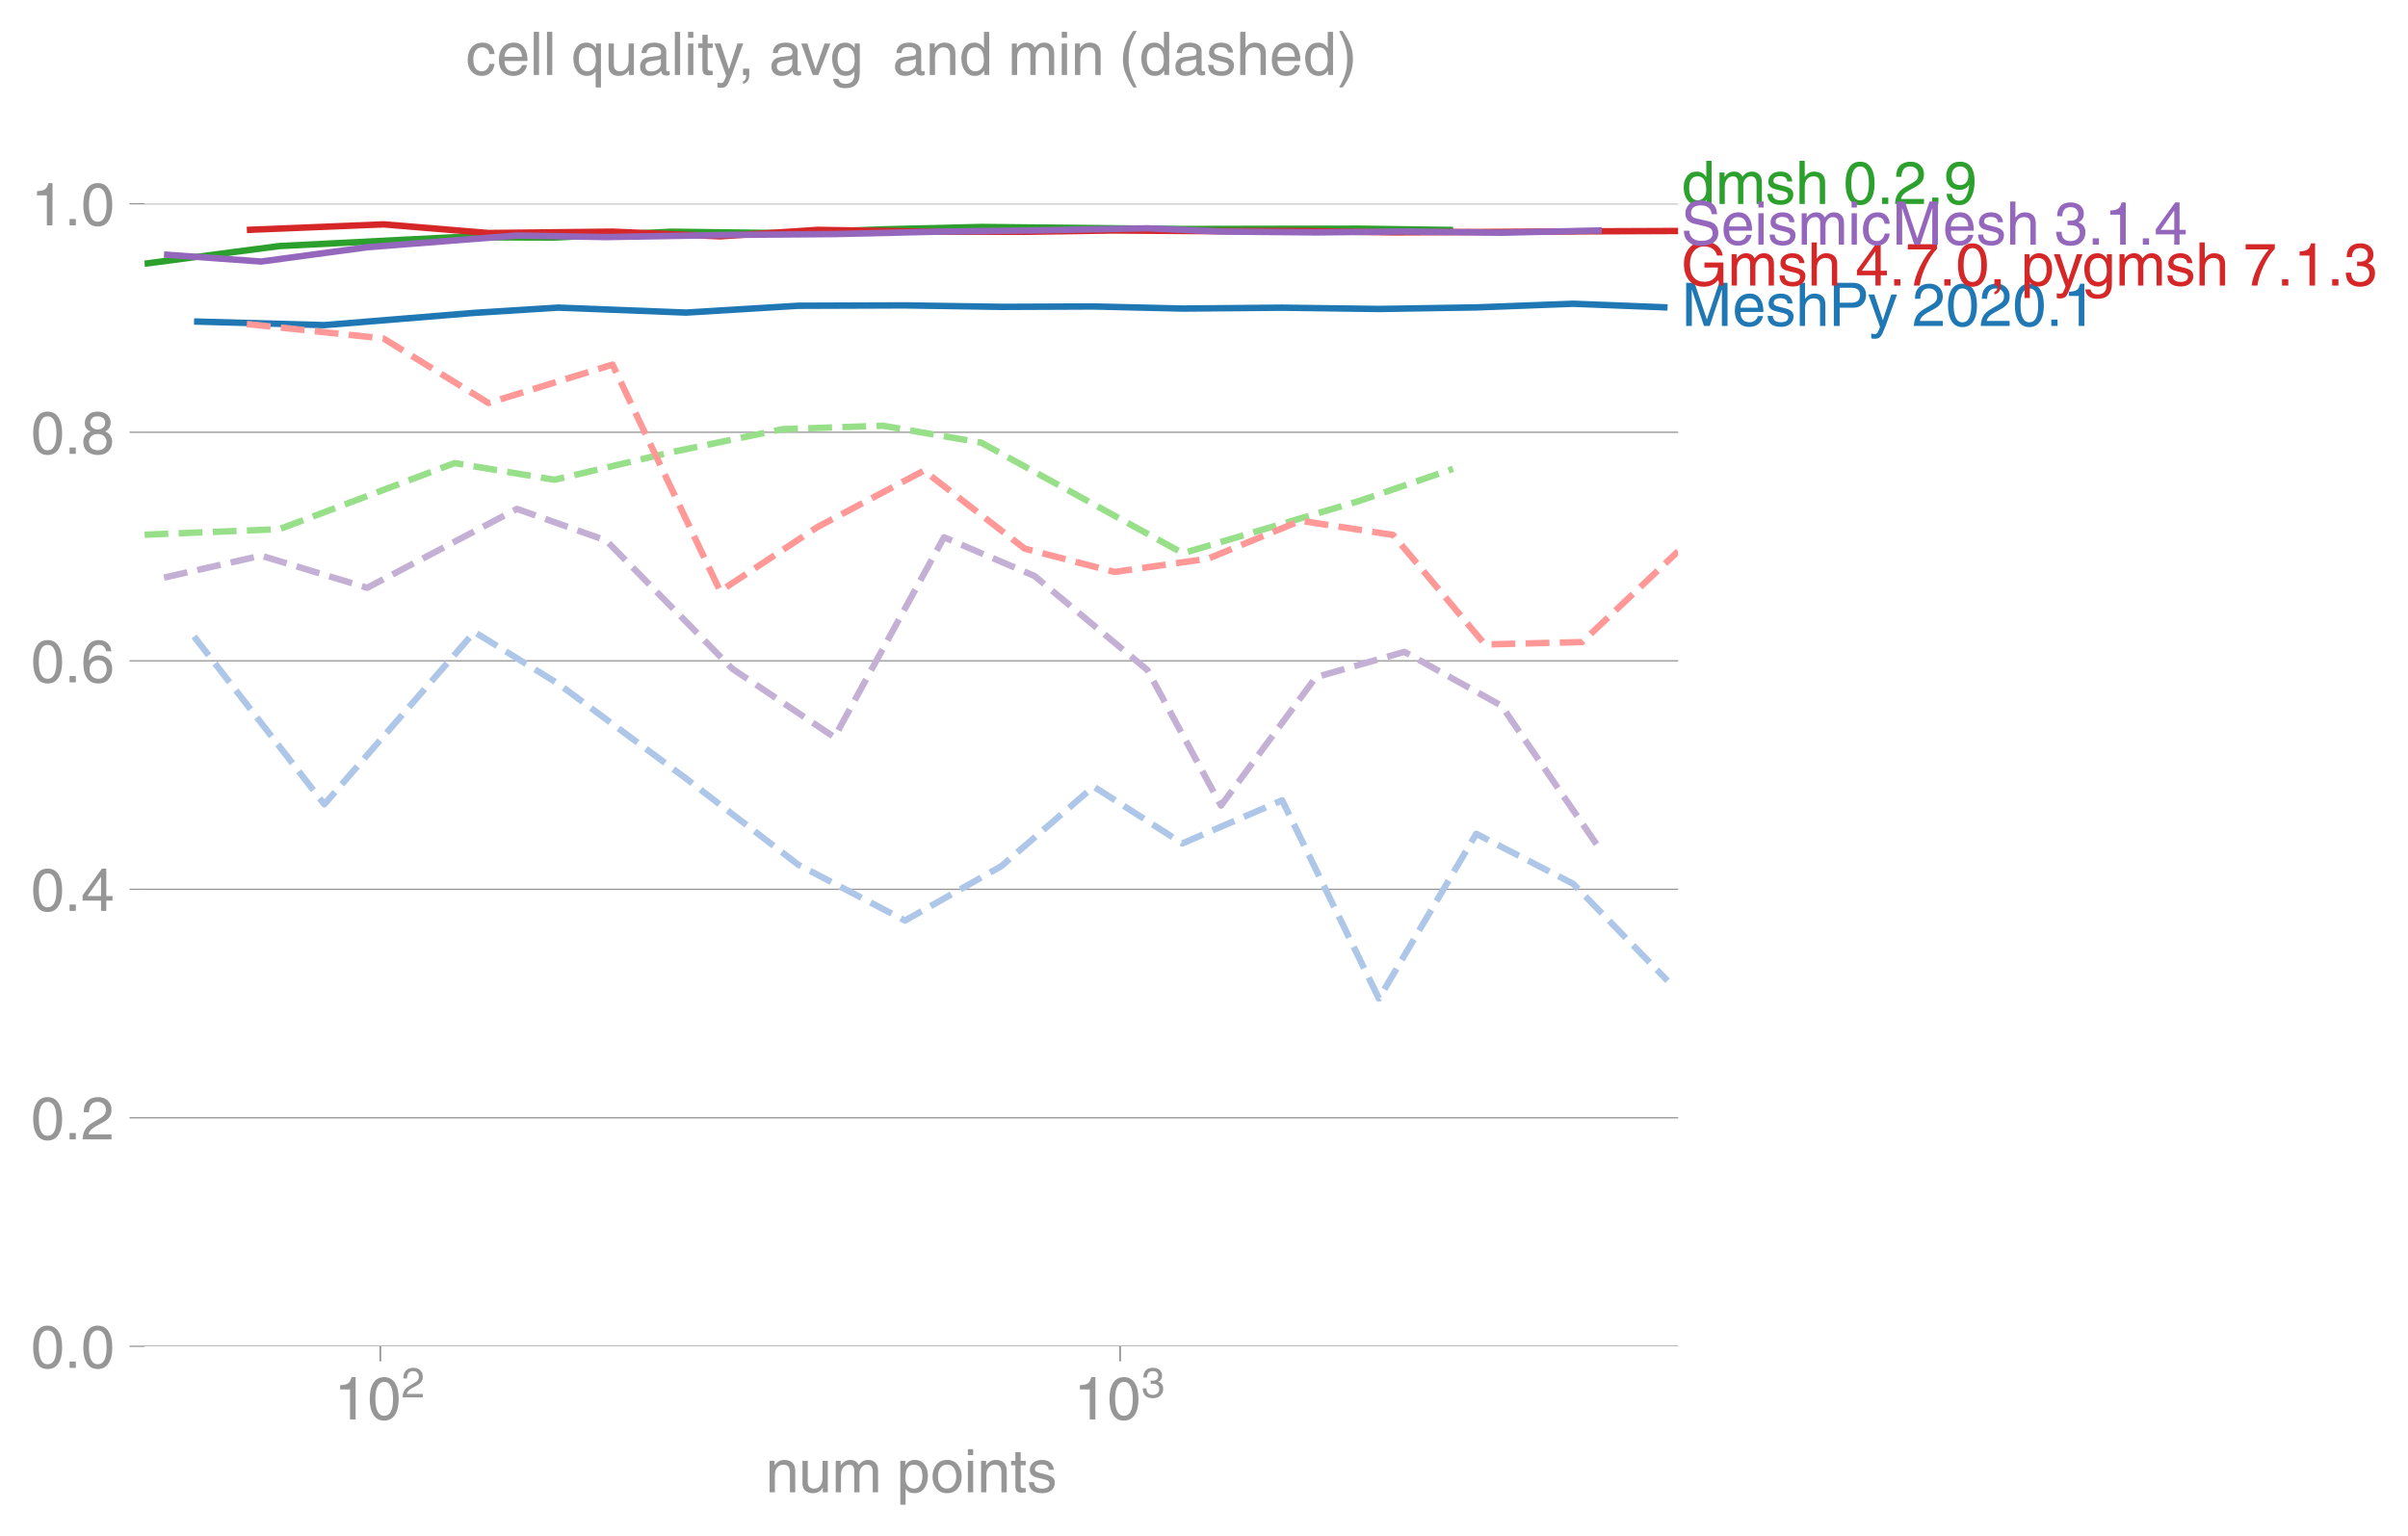
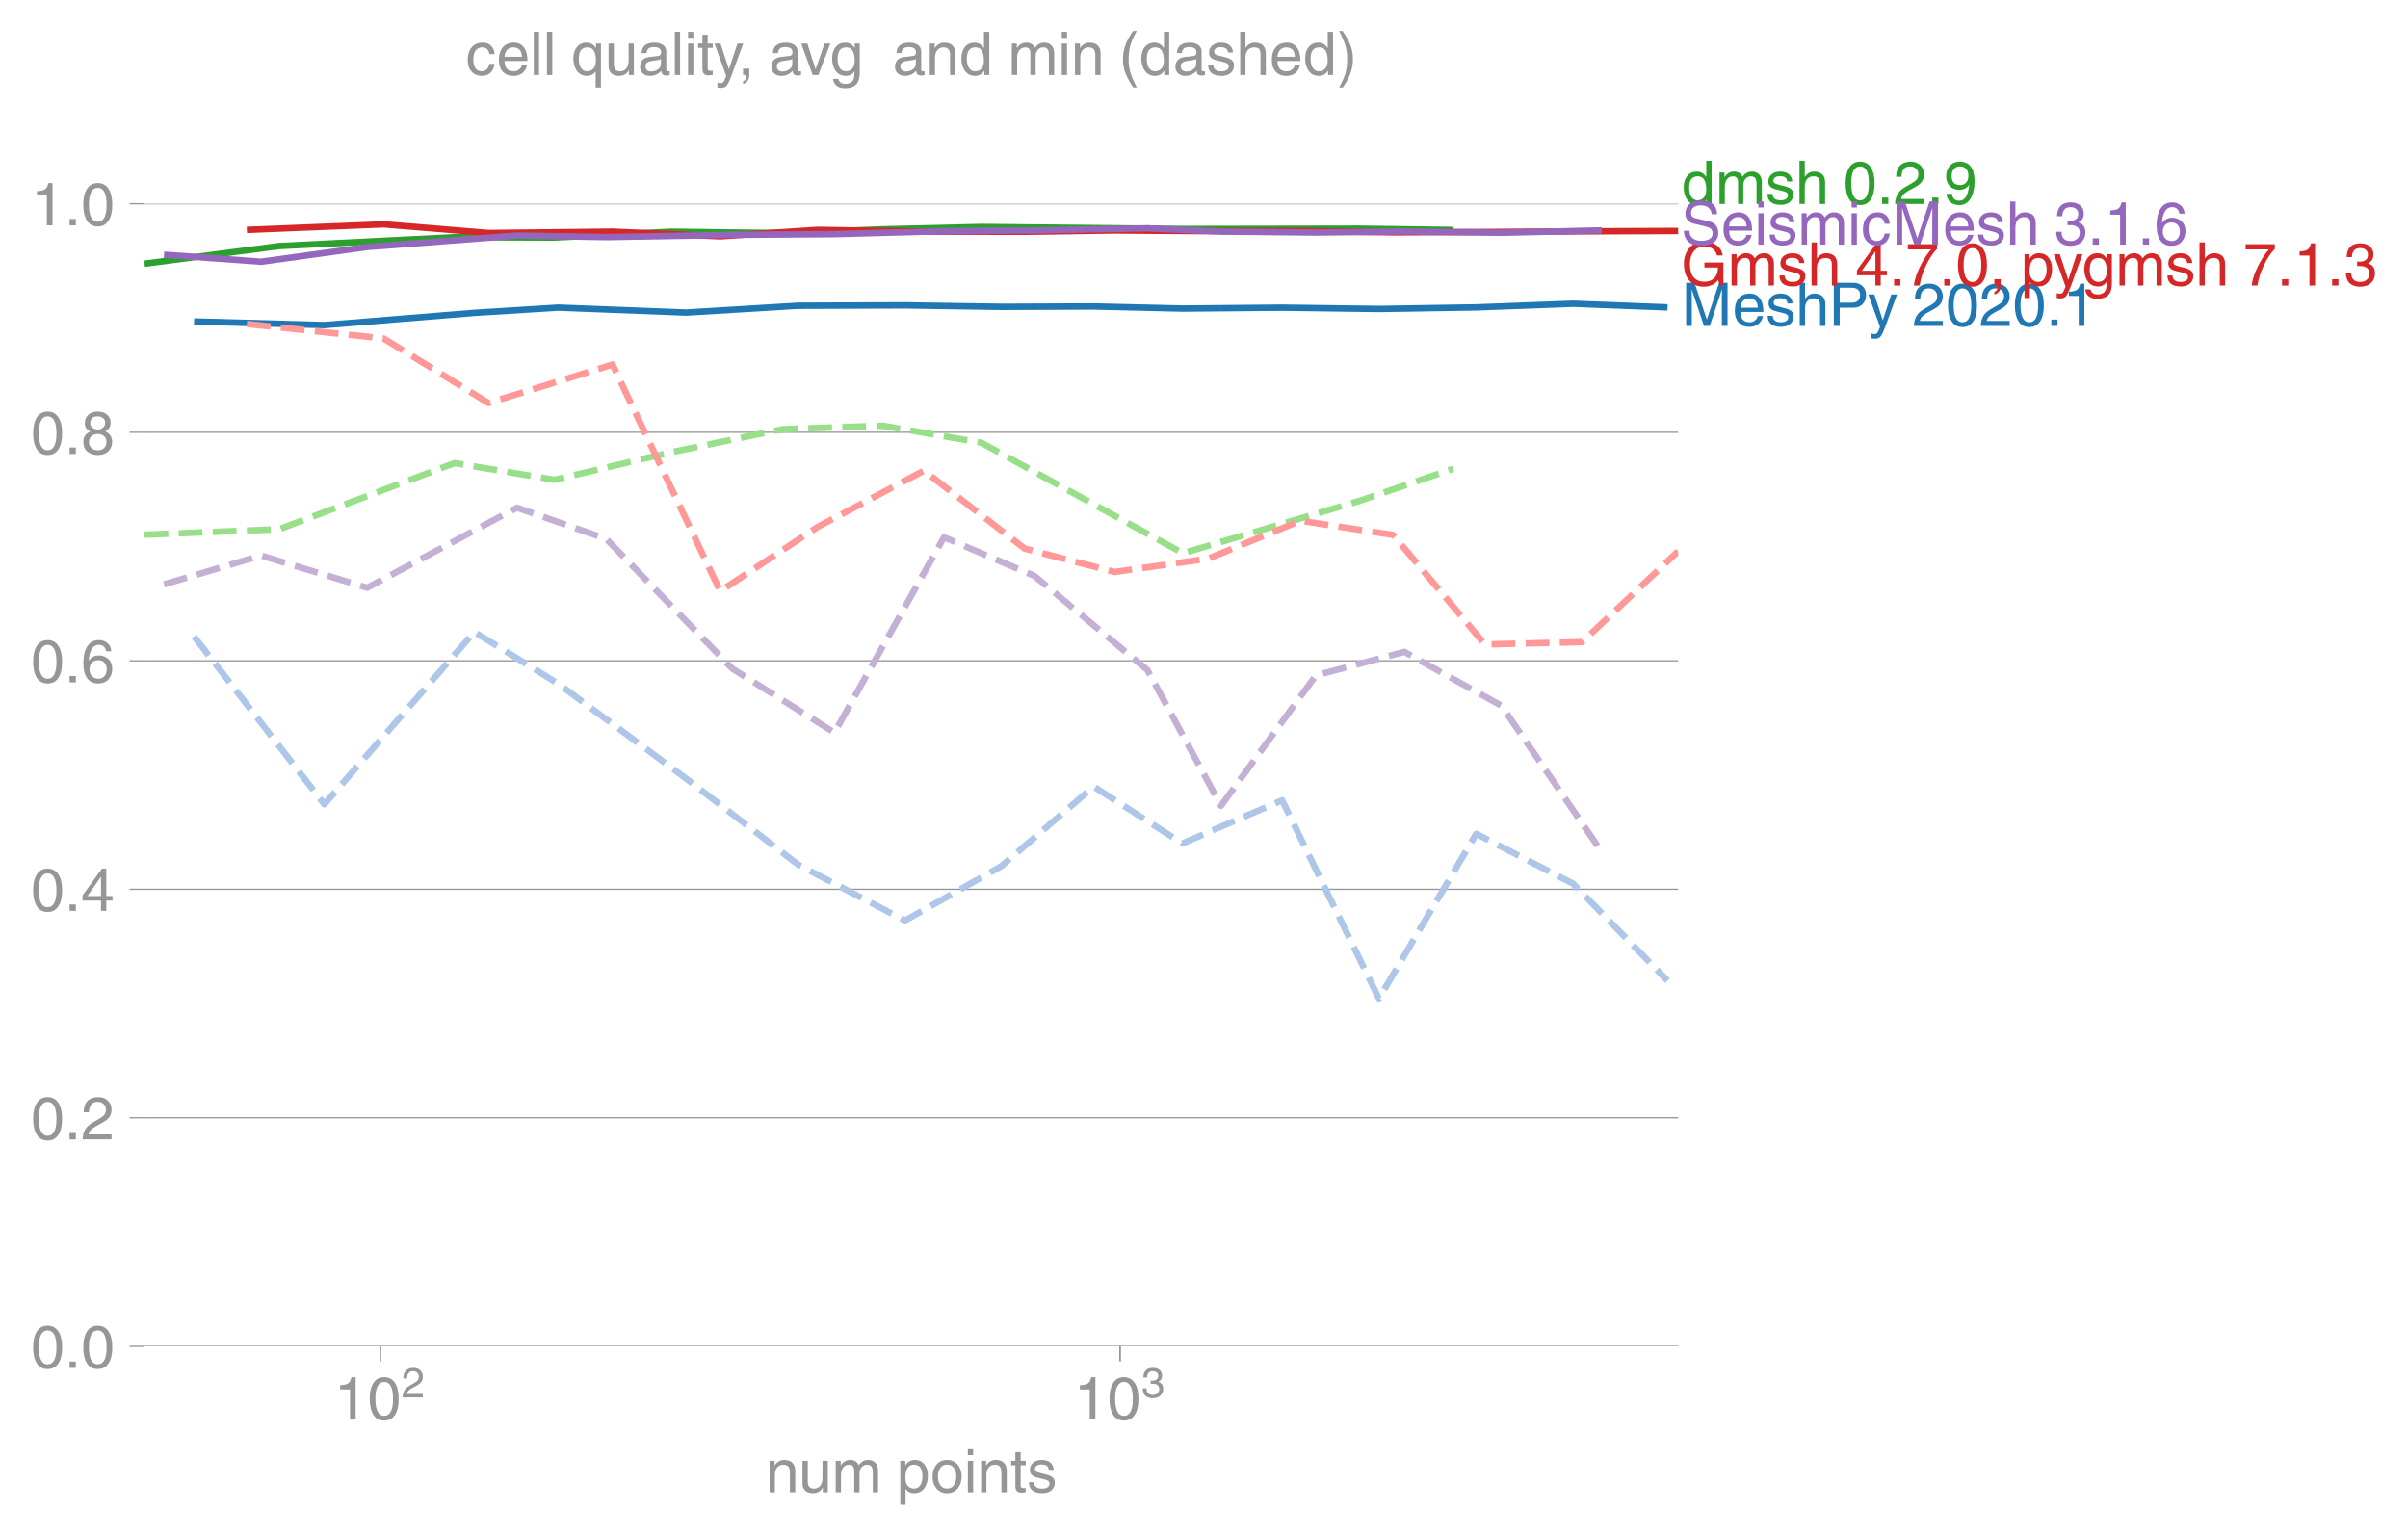
<svg xmlns="http://www.w3.org/2000/svg" xmlns:xlink="http://www.w3.org/1999/xlink" height="476.892" viewBox="0 0 560.742 357.669" width="747.656">
  <defs>
    <style>*{stroke-linecap:butt;stroke-linejoin:round}</style>
  </defs>
  <g id="figure_1">
    <path d="M0 357.67h560.742V0H0z" fill="none" id="patch_1" />
    <g id="axes_1">
      <path d="M33.66 313.574h357.12V47.462H33.66z" fill="none" id="patch_2" />
      <g id="matplotlib.axis_1">
        <g id="xtick_1">
          <g id="line2d_1">
            <defs>
-               <path d="M0 0v3.5" id="m2c1f41c38d" stroke="#969696" stroke-width=".4" />
-             </defs>
-             <use x="88.57" xlink:href="#m2c1f41c38d" y="313.574" fill="#969696" stroke="#969696" stroke-width=".4" />
+               <path d="M0 0v3.5" id="mf51ac79507" stroke="#969696" stroke-width=".4" />
+             </defs>
+             <use x="88.57" xlink:href="#mf51ac79507" y="313.574" fill="#969696" stroke="#969696" stroke-width=".4" />
          </g>
          <g transform="matrix(.14 0 0 -.14 77.79 330.623)" fill="#969696" id="text_1">
            <defs>
              <path d="M35.89 0h-9.374v49.906H10.109v6.985q8.594.28 12.782 2.75Q27.094 62.109 29 70.313h6.89z" id="HelveticaWorld-Regular-49" />
              <path d="M42.484 34.188q0 14.109-3.734 21.156-3.734 7.062-10.969 7.062-7.078 0-10.89-7.062-3.797-7.047-3.797-21.157 0-13.671 3.75-20.937Q20.609 6 27.78 6q7.235 0 10.969 7 3.734 7.016 3.734 21.188zm9.422 0q0-17.297-6.25-26.704-6.25-9.39-17.875-9.39-12.062 0-18.062 9.734-6 9.75-6 26.36 0 17.03 6.14 26.578 6.157 9.547 17.922 9.547 11.625 0 17.875-9.5t6.25-26.626z" id="HelveticaWorld-Regular-48" />
              <path d="M4.39 45.125q0 12.39 6.391 18.781 6.406 6.407 17.938 6.407 9.656 0 15.812-5.86 6.157-5.86 6.157-15.14 0-7.22-3.547-12.188-3.532-4.953-10.422-8.703l-12.11-6.64Q13.922 15.921 12.5 8.296h38.188V0H2.593q.39 9.906 4.297 16.5 3.906 6.594 12.203 11.375l12.593 7.328q5.032 2.89 7.329 5.984 2.297 3.094 2.297 8.516 0 5.375-3.766 9.031-3.75 3.672-10.156 3.672-7.078 0-10.594-4.672-3.516-4.656-3.61-12.609z" id="HelveticaWorld-Regular-50" />
            </defs>
            <use transform="translate(0 .173)" xlink:href="#HelveticaWorld-Regular-49" />
            <use transform="translate(55.615 .173)" xlink:href="#HelveticaWorld-Regular-48" />
            <use transform="matrix(.7 0 0 .7 112.146 36.781)" xlink:href="#HelveticaWorld-Regular-50" />
          </g>
        </g>
        <g id="xtick_2">
-           <use x="260.834" xlink:href="#m2c1f41c38d" y="313.574" fill="#969696" stroke="#969696" stroke-width=".4" id="line2d_2" />
+           <use x="260.834" xlink:href="#mf51ac79507" y="313.574" fill="#969696" stroke="#969696" stroke-width=".4" id="line2d_2" />
          <g transform="matrix(.14 0 0 -.14 250.054 330.623)" fill="#969696" id="text_2">
            <defs>
              <path d="M22.406 39.984q2.203-.187 4.594-.187 6.203 0 9.781 2.86 3.594 2.859 3.594 8.656 0 4.687-3.344 7.89-3.343 3.203-9.64 3.203-6.985 0-10.235-4.11-3.234-4.093-3.437-10.983h-8.64q0 10.984 5.765 16.984 5.765 6.016 16.937 6.016 9.922 0 15.828-5.11 5.907-5.094 5.907-13.39 0-10.704-9.032-14.5v-.204q11.72-4 11.72-16.406 0-9.906-6.595-16.265-6.593-6.344-18.703-6.344-9.906 0-16.312 5.203Q4.204 8.5 3.422 21.484H12.5q.203-8.109 4-11.797Q20.313 6 27.484 6q6.938 0 11.141 3.86 4.203 3.859 4.203 9.718 0 6.406-4.016 9.672-4 3.266-12.39 3.266-2 0-4.016-.094z" id="HelveticaWorld-Regular-51" />
            </defs>
            <use transform="translate(0 .173)" xlink:href="#HelveticaWorld-Regular-49" />
            <use transform="translate(55.615 .173)" xlink:href="#HelveticaWorld-Regular-48" />
            <use transform="matrix(.7 0 0 .7 112.146 36.781)" xlink:href="#HelveticaWorld-Regular-51" />
          </g>
        </g>
        <g transform="matrix(.14 0 0 -.14 178.293 347.57)" fill="#969696" id="text_3">
          <defs>
            <path d="M49.219 0h-8.844v32.172q0 7.422-2.594 10.578-2.578 3.156-8.578 3.156-5.906 0-9.875-4.5-3.953-4.484-3.953-12.89V0H6.594v52.297h8.297v-7.375h.203q6.203 8.89 15.812 8.89 8.89 0 13.594-4.718 4.719-4.703 4.719-13.5z" id="HelveticaWorld-Regular-110" />
            <path d="M6.11 52.297h8.78V17.578q0-5.765 2.61-8.625Q20.125 6.11 25 6.11q6.781 0 10.594 4.797 3.812 4.813 3.812 12.578v28.813h8.782V0H39.89v7.625l-.188.188q-4.984-9.329-16.61-9.329-7.515 0-12.25 4.094Q6.11 6.688 6.11 14.703z" id="HelveticaWorld-Regular-117" />
            <path d="M6.594 52.297h8.297v-7.375h.203q5.906 8.89 15.812 8.89 9.813 0 13.922-8.5 3.75 4.594 7.266 6.547 3.515 1.953 8.703 1.953 6.781 0 11.484-4.453Q77 44.922 77 36.187V0h-8.781v33.797q0 6.094-2.297 9.094-2.297 3.015-7.422 3.015-5.172 0-8.75-4.203-3.563-4.203-3.563-9.812V0h-8.78v36.188q0 4.53-2.11 7.124-2.094 2.594-6.094 2.594-6.297 0-10.062-4.687-3.766-4.688-3.766-12.703V0H6.594z" id="HelveticaWorld-Regular-109" />
            <path d="M14.984 23.688q0-8.407 4.094-13 4.11-4.579 10.219-4.579 6.687 0 10.39 5.438 3.72 5.453 3.72 14.765 0 10.22-3.563 14.907-3.563 4.687-10.735 4.687-6.984 0-10.562-5.5-3.563-5.5-3.563-16.718zm-8.39 28.609h8.297v-7.375h.203q5.61 8.89 15.625 8.89 10.11 0 15.937-7.359 5.828-7.344 5.828-18.766 0-12.796-5.953-21Q40.578-1.515 29.5-1.515q-9.094 0-13.922 7.032h-.203v-26.22H6.594z" id="HelveticaWorld-Regular-112" />
            <path d="M12.703 26.219q0-8.735 3.953-14.375 3.953-5.64 11.219-5.64 7.531 0 11.438 5.905 3.906 5.907 3.906 14.11 0 8.297-3.907 14.078-3.906 5.797-11.437 5.797-6.969 0-11.078-5.453-4.094-5.438-4.094-14.422zm-8.984 0q0 11.672 6.484 19.625 6.5 7.968 17.672 7.968 11.438 0 17.875-8.062 6.453-8.047 6.453-19.531 0-11.516-6.406-19.625-6.39-8.11-17.922-8.11-11.078 0-17.625 7.86-6.531 7.86-6.531 19.875z" id="HelveticaWorld-Regular-111" />
            <path d="M6.594 61.813v9.968h8.781v-9.969zM15.375 0H6.594v52.297h8.781z" id="HelveticaWorld-Regular-105" />
            <path d="M17.188 45.016V10.984q0-2 1.093-3.046 1.11-1.047 3.938-1.047h3.375V0Q20.797-.688 19-.688q-5.516 0-8.063 2.641-2.53 2.64-2.53 8.547v34.516H1.311v7.28h7.094v14.595h8.781V52.297h8.407v-7.281z" id="HelveticaWorld-Regular-116" />
            <path d="M36.078 37.406q-.187 4.688-3.344 6.735-3.14 2.047-9.047 2.047-4.296 0-7.359-1.907-3.047-1.89-3.047-5.468 0-2.829 1.797-4.172 1.813-1.344 7.828-2.86l8.688-2.187q7.906-2 11.297-5.11 3.406-3.093 3.406-8.656 0-7.719-5.64-12.531-5.641-4.813-15.063-4.813-11 0-16.64 4.563-5.626 4.578-5.735 13.75h8.5q.203-5.422 3.594-8.063 3.39-2.625 10.171-2.625 5.516 0 8.766 2.188 3.25 2.203 3.25 6.11 0 2.78-2.11 4.437-2.093 1.672-8.296 3.078l-10.203 2.5q-6.203 1.562-9.157 4.656-2.953 3.094-2.953 8.031 0 7.72 5.516 12.203 5.531 4.5 14.406 4.5 9.485 0 14.531-4.624 5.047-4.61 5.344-11.782z" id="HelveticaWorld-Regular-115" />
          </defs>
          <use xlink:href="#HelveticaWorld-Regular-110" />
          <use x="55.176" xlink:href="#HelveticaWorld-Regular-117" />
          <use x="109.961" xlink:href="#HelveticaWorld-Regular-109" />
          <use x="192.969" xlink:href="#HelveticaWorld-Regular-32" />
          <use x="217.383" xlink:href="#HelveticaWorld-Regular-112" />
          <use x="273.877" xlink:href="#HelveticaWorld-Regular-111" />
          <use x="329.785" xlink:href="#HelveticaWorld-Regular-105" />
          <use x="351.807" xlink:href="#HelveticaWorld-Regular-110" />
          <use x="406.982" xlink:href="#HelveticaWorld-Regular-116" />
          <use x="434.668" xlink:href="#HelveticaWorld-Regular-115" />
        </g>
      </g>
      <g id="matplotlib.axis_2">
        <g id="ytick_1">
-           <path clip-path="url(#p72eb641151)" d="M33.66 313.574h357.12" fill="none" stroke="#969696" stroke-linecap="square" stroke-width=".3" id="line2d_3" />
+           <path clip-path="url(#p4390097783)" d="M33.66 313.574h357.12" fill="none" stroke="#969696" stroke-linecap="square" stroke-width=".3" id="line2d_3" />
          <g id="line2d_4">
            <defs>
-               <path d="M0 0h-3.5" id="m61c2d09e7e" stroke="#969696" stroke-width=".3" />
-             </defs>
-             <use x="33.66" xlink:href="#m61c2d09e7e" y="313.574" fill="#969696" stroke="#969696" stroke-width=".3" />
+               <path d="M0 0h-3.5" id="m647a965ceb" stroke="#969696" stroke-width=".3" />
+             </defs>
+             <use x="33.66" xlink:href="#m647a965ceb" y="313.574" fill="#969696" stroke="#969696" stroke-width=".3" />
          </g>
          <g transform="matrix(.14 0 0 -.14 7.2 318.598)" fill="#969696" id="text_4">
            <defs>
              <path d="M19.094 0H8.687v10.594h10.407z" id="HelveticaWorld-Regular-46" />
            </defs>
            <use xlink:href="#HelveticaWorld-Regular-48" />
            <use x="55.615" xlink:href="#HelveticaWorld-Regular-46" />
            <use x="83.398" xlink:href="#HelveticaWorld-Regular-48" />
          </g>
        </g>
        <g id="ytick_2">
-           <path clip-path="url(#p72eb641151)" d="M33.66 260.351h357.12" fill="none" stroke="#969696" stroke-linecap="square" stroke-width=".3" id="line2d_5" />
-           <use x="33.66" xlink:href="#m61c2d09e7e" y="260.351" fill="#969696" stroke="#969696" stroke-width=".3" id="line2d_6" />
+           <path clip-path="url(#p4390097783)" d="M33.66 260.351h357.12" fill="none" stroke="#969696" stroke-linecap="square" stroke-width=".3" id="line2d_5" />
+           <use x="33.66" xlink:href="#m647a965ceb" y="260.351" fill="#969696" stroke="#969696" stroke-width=".3" id="line2d_6" />
          <g transform="matrix(.14 0 0 -.14 7.2 265.376)" fill="#969696" id="text_5">
            <use xlink:href="#HelveticaWorld-Regular-48" />
            <use x="55.615" xlink:href="#HelveticaWorld-Regular-46" />
            <use x="83.398" xlink:href="#HelveticaWorld-Regular-50" />
          </g>
        </g>
        <g id="ytick_3">
-           <path clip-path="url(#p72eb641151)" d="M33.66 207.129h357.12" fill="none" stroke="#969696" stroke-linecap="square" stroke-width=".3" id="line2d_7" />
-           <use x="33.66" xlink:href="#m61c2d09e7e" y="207.129" fill="#969696" stroke="#969696" stroke-width=".3" id="line2d_8" />
+           <path clip-path="url(#p4390097783)" d="M33.66 207.129h357.12" fill="none" stroke="#969696" stroke-linecap="square" stroke-width=".3" id="line2d_7" />
+           <use x="33.66" xlink:href="#m647a965ceb" y="207.129" fill="#969696" stroke="#969696" stroke-width=".3" id="line2d_8" />
          <g transform="matrix(.14 0 0 -.14 7.2 212.153)" fill="#969696" id="text_6">
            <defs>
              <path d="M10.594 24.703h22.61v31.89h-.188zM42 17.093V0h-8.797v17.094H2.484v8.593L34.72 70.314H42v-45.61h10.297v-7.61z" id="HelveticaWorld-Regular-52" />
            </defs>
            <use xlink:href="#HelveticaWorld-Regular-48" />
            <use x="55.615" xlink:href="#HelveticaWorld-Regular-46" />
            <use x="83.398" xlink:href="#HelveticaWorld-Regular-52" />
          </g>
        </g>
        <g id="ytick_4">
-           <path clip-path="url(#p72eb641151)" d="M33.66 153.906h357.12" fill="none" stroke="#969696" stroke-linecap="square" stroke-width=".3" id="line2d_9" />
-           <use x="33.66" xlink:href="#m61c2d09e7e" y="153.906" fill="#969696" stroke="#969696" stroke-width=".3" id="line2d_10" />
+           <path clip-path="url(#p4390097783)" d="M33.66 153.906h357.12" fill="none" stroke="#969696" stroke-linecap="square" stroke-width=".3" id="line2d_9" />
+           <use x="33.66" xlink:href="#m647a965ceb" y="153.906" fill="#969696" stroke="#969696" stroke-width=".3" id="line2d_10" />
          <g transform="matrix(.14 0 0 -.14 7.2 158.931)" fill="#969696" id="text_7">
            <defs>
              <path d="M14.11 21.578q0-6.875 4.093-11.234Q22.313 6 28.906 6q6.297 0 10.032 4.438 3.734 4.453 3.734 11.687 0 6.297-3.688 10.547-3.687 4.25-10.468 4.25-6.594 0-10.5-4.156-3.907-4.157-3.907-11.188zM41.702 51.61q-.984 5.375-3.984 8.078-3 2.72-8.125 2.72-8.11 0-12.36-7.923-4.25-7.906-4.343-18.109l.203-.188q5.61 8.641 16.687 8.641 8.844 0 15.438-5.86 6.593-5.859 6.593-16.452 0-10.5-6.25-17.47-6.25-6.952-16.843-6.952-12.219 0-18.563 8.687-6.344 8.703-6.344 25.938 0 16.593 6.485 27.093 6.5 10.5 19.484 10.5 8.407 0 14.219-5.015 5.813-5 6.297-13.688z" id="HelveticaWorld-Regular-54" />
            </defs>
            <use xlink:href="#HelveticaWorld-Regular-48" />
            <use x="55.615" xlink:href="#HelveticaWorld-Regular-46" />
            <use x="83.398" xlink:href="#HelveticaWorld-Regular-54" />
          </g>
        </g>
        <g id="ytick_5">
-           <path clip-path="url(#p72eb641151)" d="M33.66 100.684h357.12" fill="none" stroke="#969696" stroke-linecap="square" stroke-width=".3" id="line2d_11" />
-           <use x="33.66" xlink:href="#m61c2d09e7e" y="100.684" fill="#969696" stroke="#969696" stroke-width=".3" id="line2d_12" />
+           <path clip-path="url(#p4390097783)" d="M33.66 100.684h357.12" fill="none" stroke="#969696" stroke-linecap="square" stroke-width=".3" id="line2d_11" />
+           <use x="33.66" xlink:href="#m647a965ceb" y="100.684" fill="#969696" stroke="#969696" stroke-width=".3" id="line2d_12" />
          <g transform="matrix(.14 0 0 -.14 7.2 105.709)" fill="#969696" id="text_8">
            <defs>
              <path d="M27.594 40.578q5.422 0 8.953 3.094 3.547 3.11 3.547 8.234 0 4.594-3.407 7.547-3.39 2.953-9.687 2.953-5.61 0-8.672-3.11-3.047-3.093-3.047-7.874 0-5.125 3.813-7.984 3.812-2.86 8.5-2.86zm.093-7.562q-6.78 0-10.64-3.766-3.86-3.766-3.86-9.234 0-6.297 3.907-10.157Q21 6 28.219 6q6.406 0 10.234 3.86 3.828 3.859 3.828 10.265 0 5.469-3.828 9.172-3.828 3.719-10.766 3.719zM49.22 52.203q0-10.594-9.032-14.797 6.204-2.781 8.86-7.36 2.656-4.562 2.656-9.733 0-10.016-6.453-16.125-6.438-6.094-17.375-6.094-9.563 0-16.813 5.25-7.25 5.25-7.25 17.062 0 11.922 11.907 16.907-9.516 3.796-9.516 13.671 0 8.297 5.64 13.813 5.641 5.516 15.641 5.516 10.016 0 15.875-5.204 5.86-5.203 5.86-12.906z" id="HelveticaWorld-Regular-56" />
            </defs>
            <use xlink:href="#HelveticaWorld-Regular-48" />
            <use x="55.615" xlink:href="#HelveticaWorld-Regular-46" />
            <use x="83.398" xlink:href="#HelveticaWorld-Regular-56" />
          </g>
        </g>
        <g id="ytick_6">
-           <path clip-path="url(#p72eb641151)" d="M33.66 47.462h357.12" fill="none" stroke="#969696" stroke-linecap="square" stroke-width=".3" id="line2d_13" />
-           <use x="33.66" xlink:href="#m61c2d09e7e" y="47.462" fill="#969696" stroke="#969696" stroke-width=".3" id="line2d_14" />
+           <path clip-path="url(#p4390097783)" d="M33.66 47.462h357.12" fill="none" stroke="#969696" stroke-linecap="square" stroke-width=".3" id="line2d_13" />
+           <use x="33.66" xlink:href="#m647a965ceb" y="47.462" fill="#969696" stroke="#969696" stroke-width=".3" id="line2d_14" />
          <g transform="matrix(.14 0 0 -.14 7.2 52.486)" fill="#969696" id="text_9">
            <use xlink:href="#HelveticaWorld-Regular-49" />
            <use x="55.615" xlink:href="#HelveticaWorld-Regular-46" />
            <use x="83.398" xlink:href="#HelveticaWorld-Regular-48" />
          </g>
        </g>
      </g>
-       <path clip-path="url(#p72eb641151)" d="M33.66 61.422l31.366-4.11 40.835-2.064 23.282.078 27.075-1.352 26.075.318 23.318-.877 22.88-.551 46.973.478 41.054-.073 21.85.298" fill="none" stroke="#2ca02c" stroke-linecap="square" stroke-width="1.5" id="line2d_15" />
-       <path clip-path="url(#p72eb641151)" d="M33.66 124.539l31.366-1.283 40.835-15.4 23.282 3.888 27.075-6.401 26.075-5.39 23.318-.797 22.88 3.935 46.973 25.766 41.054-12.178 21.85-7.48" fill="none" stroke="#98df8a" stroke-dasharray="5.55,2.4" stroke-width="1.5" id="line2d_16" />
-       <path clip-path="url(#p72eb641151)" d="M45.192 74.882l30.335.839 34.939-2.848 19.542-1.227 29.759 1.16 26.075-1.589 24.91-.09 22.43.344 21.495-.09 20.664.488 23.229-.206 22.532.298 22.666-.362 22.57-.85 21.978.852" fill="none" stroke="#1f77b4" stroke-linecap="square" stroke-width="1.5" id="line2d_17" />
-       <path clip-path="url(#p72eb641151)" d="M45.192 148.248l30.335 39.081 34.939-40.138 19.542 12.073 29.759 22.068 26.075 20.043 24.91 13.035 22.43-12.674 21.495-18.537 20.664 13.249 23.229-10.052 22.532 46.18 22.666-38.375 22.57 11.643 21.978 22.59" fill="none" stroke="#aec7e8" stroke-dasharray="5.55,2.4" stroke-width="1.5" id="line2d_18" />
-       <path clip-path="url(#p72eb641151)" d="M57.484 53.548l31.83-1.294 24.429 2.02 28.895-.32 25.069 1.086 22.682-1.502 24.76.405 23.46.043 20.942-.308 21.77.158 21.507-.024 21.576.303 21.386-.082 22.62-.146 22.37-.091" fill="none" stroke="#d62728" stroke-linecap="square" stroke-width="1.5" id="line2d_19" />
-       <path clip-path="url(#p72eb641151)" d="M57.484 75.464l31.83 3.374 24.429 15.026 28.895-8.949 25.069 52.772 22.682-14.952 24.76-13.123 23.46 18.167 20.942 5.432 21.77-3.09 21.507-8.832 21.576 3.3 21.386 25.514 22.62-.557 22.37-21.155" fill="none" stroke="#ff9896" stroke-dasharray="5.55,2.4" stroke-width="1.5" id="line2d_20" />
-       <path clip-path="url(#p72eb641151)" d="M38.196 59.29l22.614 1.625 24.706-3.333 34.87-2.723 20.785.357 29.34-.509 23.802-.188 25.51-.592 21.067-.26 26.322-.489 17.119.753 22.08.197 20.633-.204 22.61.279 23.354-.538" fill="none" stroke="#9467bd" stroke-linecap="square" stroke-width="1.5" id="line2d_21" />
-       <path clip-path="url(#p72eb641151)" d="M38.196 134.529l22.614-5.115 24.706 7.487 34.87-18.372 20.785 7.366 29.34 29.855 23.802 15.964 25.51-46.572 21.067 9 26.322 21.936 17.119 31.552 22.08-29.892 20.633-5.913 22.61 12.551 23.354 34.067" fill="none" stroke="#c5b0d5" stroke-dasharray="5.55,2.4" stroke-width="1.5" id="line2d_22" />
+       <path clip-path="url(#p4390097783)" d="M33.66 61.422l31.366-4.11 40.835-2.064 23.282.078 27.075-1.352 26.075.318 23.318-.877 22.88-.551 46.973.478 41.054-.073 21.85.298" fill="none" stroke="#2ca02c" stroke-linecap="square" stroke-width="1.5" id="line2d_15" />
+       <path clip-path="url(#p4390097783)" d="M33.66 124.539l31.366-1.283 40.835-15.4 23.282 3.888 27.075-6.401 26.075-5.39 23.318-.797 22.88 3.935 46.973 25.766 41.054-12.178 21.85-7.48" fill="none" stroke="#98df8a" stroke-dasharray="5.55,2.4" stroke-width="1.5" id="line2d_16" />
+       <path clip-path="url(#p4390097783)" d="M45.192 74.882l30.335.839 34.939-2.848 19.542-1.227 29.759 1.16 26.075-1.589 24.91-.09 22.43.344 21.495-.09 20.664.488 23.229-.206 22.532.298 22.666-.362 22.57-.85 21.978.852" fill="none" stroke="#1f77b4" stroke-linecap="square" stroke-width="1.5" id="line2d_17" />
+       <path clip-path="url(#p4390097783)" d="M45.192 148.248l30.335 39.081 34.939-40.138 19.542 12.073 29.759 22.068 26.075 20.043 24.91 13.035 22.43-12.674 21.495-18.537 20.664 13.249 23.229-10.052 22.532 46.18 22.666-38.375 22.57 11.643 21.978 22.59" fill="none" stroke="#aec7e8" stroke-dasharray="5.55,2.4" stroke-width="1.5" id="line2d_18" />
+       <path clip-path="url(#p4390097783)" d="M57.484 53.548l31.83-1.294 24.429 2.02 28.895-.32 25.069 1.086 22.682-1.502 24.76.405 23.46.043 20.942-.308 21.77.158 21.507-.024 21.576.303 21.386-.082 22.62-.146 22.37-.091" fill="none" stroke="#d62728" stroke-linecap="square" stroke-width="1.5" id="line2d_19" />
+       <path clip-path="url(#p4390097783)" d="M57.484 75.464l31.83 3.374 24.429 15.026 28.895-8.949 25.069 52.772 22.682-14.952 24.76-13.123 23.46 18.167 20.942 5.432 21.77-3.09 21.507-8.832 21.576 3.3 21.386 25.514 22.62-.557 22.37-21.155" fill="none" stroke="#ff9896" stroke-dasharray="5.55,2.4" stroke-width="1.5" id="line2d_20" />
+       <path clip-path="url(#p4390097783)" d="M38.196 59.328l22.614 1.638 24.706-3.43 34.87-2.677 20.785.366 29.34-.518 23.802-.173 25.51-.684 21.067-.172 26.322-.5 17.119.763 22.08.217 20.633-.234 22.61.289 23.354-.546" fill="none" stroke="#9467bd" stroke-linecap="square" stroke-width="1.5" id="line2d_21" />
+       <path clip-path="url(#p4390097783)" d="M38.196 136.102l22.614-6.71 24.706 7.496 34.87-18.642 20.785 7.264 29.34 30.212 23.802 14.912 25.51-45.491 21.067 8.991 26.322 21.945 17.119 31.602 22.08-30.356 20.633-5.501 22.61 12.567 23.354 34.051" fill="none" stroke="#c5b0d5" stroke-dasharray="5.55,2.4" stroke-width="1.5" id="line2d_22" />
      <g transform="matrix(.14 0 0 -.14 391.518 47.503)" fill="#2ca02c" id="text_10">
        <defs>
          <path d="M13.094 26.313q0-9.704 3.844-14.954 3.859-5.25 10.265-5.25 6.094 0 10.188 4.485 4.109 4.5 4.109 13.094 0 11.03-3.5 16.625-3.484 5.593-10.61 5.593-6.78 0-10.546-4.453-3.75-4.437-3.75-15.14zM50.39 0h-8.297v7.172h-.203q-4.97-8.688-15.078-8.688-10.891 0-16.86 8.297Q4 15.094 4 27.688q0 11.625 5.906 18.875 5.922 7.25 15.875 7.25 9.813 0 15.625-8.891l.203.594V71.78h8.782z" id="HelveticaWorld-Regular-100" />
          <path d="M49.219 0h-8.844v34.188q0 6.296-2.438 9-2.437 2.718-7.953 2.718-6.797 0-10.703-4.406-3.906-4.39-3.906-12.984V0H6.594v71.781h8.781V45.312h.203q6 8.5 15.328 8.5 8.594 0 13.453-4.5 4.86-4.484 4.86-13.718z" id="HelveticaWorld-Regular-104" />
          <path d="M27.594 31.39q6 0 9.75 4.047 3.765 4.063 3.765 11.97 0 6.5-3.562 10.75-3.563 4.25-10.64 4.25-6.11 0-9.876-4.298-3.75-4.297-3.75-11.53 0-7.376 3.516-11.282 3.515-3.906 10.797-3.906zm-1.282-7.906q-10 0-16.062 6.203-6.047 6.204-6.047 16.5 0 10.407 6.094 17.266 6.11 6.86 16.515 6.86 12.11 0 18.36-8.157 6.25-8.156 6.25-24.453 0-16.906-6.406-28.266Q38.625-1.905 25.875-1.905q-9.953 0-15.422 5.593-5.469 5.594-5.469 13.204h8.829q.39-5.266 3.437-8.375 3.063-3.094 8.438-3.094 7.609 0 11.515 6.781Q41.11 19 42.578 31.688l-.187.203q-5.672-8.407-16.078-8.407z" id="HelveticaWorld-Regular-57" />
        </defs>
        <use xlink:href="#HelveticaWorld-Regular-100" />
        <use x="56.982" xlink:href="#HelveticaWorld-Regular-109" />
        <use x="139.99" xlink:href="#HelveticaWorld-Regular-115" />
        <use x="189.99" xlink:href="#HelveticaWorld-Regular-104" />
        <use x="245.166" xlink:href="#HelveticaWorld-Regular-32" />
        <use x="269.58" xlink:href="#HelveticaWorld-Regular-48" />
        <use x="325.195" xlink:href="#HelveticaWorld-Regular-46" />
        <use x="352.979" xlink:href="#HelveticaWorld-Regular-50" />
        <use x="408.594" xlink:href="#HelveticaWorld-Regular-46" />
        <use x="436.377" xlink:href="#HelveticaWorld-Regular-57" />
      </g>
      <g transform="matrix(.14 0 0 -.14 391.518 75.915)" fill="#1f77b4" id="text_11">
        <defs>
          <path d="M67.484 0v42.39q0 .829.094 8.126t.094 9.78h-.281L47.312 0h-9.609L17.578 60.203h-.297q0-3.61.094-10.297.11-6.687.11-7.515V0H8.108v71.781h13.86L42.39 11.078h.28l20.313 60.703h13.922V0z" id="HelveticaWorld-Regular-77" />
          <path d="M42.484 30.328q-.687 8.485-4.5 12.031-3.797 3.547-10.109 3.547-6.39 0-10.328-4.5-3.922-4.484-4.172-11.078zm8.391-13.922q-1.453-8.11-7.953-13.422-5.719-4.5-15.047-4.593-10.984.093-17.438 7.203Q4 12.704 4 24.704q0 13.78 6.64 21.437 6.641 7.672 18.47 7.672 10.593 0 16.546-7.922 5.953-7.907 5.953-22.594H13.375q0-8.203 3.813-12.703Q21 6.109 28.608 6.109q5.375 0 9.235 3.235 3.86 3.25 4.25 7.062z" id="HelveticaWorld-Regular-101" />
          <path d="M17.828 38.625H37.11q7.282 0 10.938 3.188 3.656 3.203 3.656 9.703 0 5.812-3.516 8.89-3.515 3.078-10.687 3.078H17.828zm0-38.625H8.11v71.781h32.266q9.625 0 15.484-5.594 5.86-5.593 5.86-14.578 0-9.328-5.672-15.312-5.656-5.969-15.672-5.969H17.828z" id="HelveticaWorld-Regular-80" />
          <path d="M39.016 52.297h9.562L29.891.984q-.5-1.375-.985-2.593-4.25-11.329-7.328-15.547-3.078-4.235-9.953-4.235-3.61 0-5.906.782v8.015q2.484-.89 5.468-.89 3.22 0 4.704 2.03 1.5 2.032 4.421 9.938L.875 52.297h9.922L24.812 9.719H25z" id="HelveticaWorld-Regular-121" />
        </defs>
        <use xlink:href="#HelveticaWorld-Regular-77" />
        <use x="85.01" xlink:href="#HelveticaWorld-Regular-101" />
        <use x="140.43" xlink:href="#HelveticaWorld-Regular-115" />
        <use x="190.43" xlink:href="#HelveticaWorld-Regular-104" />
        <use x="245.605" xlink:href="#HelveticaWorld-Regular-80" />
        <use x="310.254" xlink:href="#HelveticaWorld-Regular-121" />
        <use x="359.863" xlink:href="#HelveticaWorld-Regular-32" />
        <use x="384.277" xlink:href="#HelveticaWorld-Regular-50" />
        <use x="439.893" xlink:href="#HelveticaWorld-Regular-48" />
        <use x="495.508" xlink:href="#HelveticaWorld-Regular-50" />
        <use x="551.123" xlink:href="#HelveticaWorld-Regular-48" />
        <use x="606.738" xlink:href="#HelveticaWorld-Regular-46" />
        <use x="634.521" xlink:href="#HelveticaWorld-Regular-49" />
      </g>
      <g transform="matrix(.14 0 0 -.14 391.518 66.518)" fill="#d62728" id="text_12">
        <defs>
          <path d="M38.484 38.375h31.532V0h-6.297l-2.344 9.281Q56.781 3.421 50.578.75q-6.187-2.656-12.875-2.656-10.797 0-18.047 4.703-7.25 4.719-11.265 13.015-4 8.313-4 20.72 0 15.468 9.203 26.312 9.203 10.843 24.781 10.843 11.625 0 20.313-6.5Q67.39 60.688 68.796 50h-9.375q-1.703 7.078-7.219 11.078-5.516 4.016-14.312 4.016-10.594 0-17.047-7.985-6.438-7.984-6.438-21.125 0-15.28 6.39-22.437Q27.204 6.39 38.282 6.39q7.235 0 12.235 2.859 5 2.86 7.687 7.766 2.688 4.906 2.688 13.062H38.484z" id="HelveticaWorld-Regular-71" />
          <path d="M3.719 68.797h48.578v-7.719Q42.28 50.875 33.984 33.484 25.687 16.11 23.391 0h-9.672q1.469 13.281 9.719 30.531 8.25 17.266 18.953 29.672H3.719z" id="HelveticaWorld-Regular-55" />
          <path d="M8.688 10.594h10.406V.78q0-7.422-3.078-11.172-3.078-3.765-7.328-4.312v4.594Q14.015-9.422 14.015 0H8.687z" id="HelveticaWorld-Regular-44" />
          <path d="M12.984 26.313q0-9.61 3.813-14.907Q20.609 6.11 27.094 6.11q6.312 0 10.312 4.579 4 4.593 4 13 0 11.03-3.5 16.625-3.484 5.593-10.61 5.593-7.171 0-10.75-4.765-3.562-4.766-3.562-14.828zM49.812 2.983q0-12.609-6.062-18.797-6.047-6.203-18.266-6.203-8.78 0-13.984 4.047Q6.297-13.922 5.516-6.39h8.796q.672-3.812 3.532-6.062 2.86-2.25 8.281-2.25 7.375 0 11.125 3.969 3.766 3.953 3.766 12.828v3.719h-.188q-4.937-7.329-13.922-7.329-11.187 0-17.093 8.25-5.907 8.25-5.907 20.953 0 11.625 5.953 18.875 5.97 7.25 15.829 7.25 9.906 0 15.625-8.89h.187v7.375h8.313z" id="HelveticaWorld-Regular-103" />
        </defs>
        <use xlink:href="#HelveticaWorld-Regular-71" />
        <use x="77.1" xlink:href="#HelveticaWorld-Regular-109" />
        <use x="160.107" xlink:href="#HelveticaWorld-Regular-115" />
        <use x="210.107" xlink:href="#HelveticaWorld-Regular-104" />
        <use x="265.283" xlink:href="#HelveticaWorld-Regular-32" />
        <use x="289.697" xlink:href="#HelveticaWorld-Regular-52" />
        <use x="345.313" xlink:href="#HelveticaWorld-Regular-46" />
        <use x="373.096" xlink:href="#HelveticaWorld-Regular-55" />
        <use x="428.711" xlink:href="#HelveticaWorld-Regular-46" />
        <use x="456.494" xlink:href="#HelveticaWorld-Regular-48" />
        <use x="512.109" xlink:href="#HelveticaWorld-Regular-44" />
        <use x="539.893" xlink:href="#HelveticaWorld-Regular-32" />
        <use x="564.307" xlink:href="#HelveticaWorld-Regular-112" />
        <use x="618.801" xlink:href="#HelveticaWorld-Regular-121" />
        <use x="666.41" xlink:href="#HelveticaWorld-Regular-103" />
        <use x="722.318" xlink:href="#HelveticaWorld-Regular-109" />
        <use x="805.326" xlink:href="#HelveticaWorld-Regular-115" />
        <use x="855.326" xlink:href="#HelveticaWorld-Regular-104" />
        <use x="910.502" xlink:href="#HelveticaWorld-Regular-32" />
        <use x="934.916" xlink:href="#HelveticaWorld-Regular-55" />
        <use x="990.531" xlink:href="#HelveticaWorld-Regular-46" />
        <use x="1018.314" xlink:href="#HelveticaWorld-Regular-49" />
        <use x="1073.93" xlink:href="#HelveticaWorld-Regular-46" />
        <use x="1101.713" xlink:href="#HelveticaWorld-Regular-51" />
      </g>
      <g transform="matrix(.14 0 0 -.14 391.518 56.99)" fill="#9467bd" id="text_13">
        <defs>
          <path d="M50.39 50.781q-.296 6.844-5.109 10.719-4.797 3.875-12.656 3.875-7.922 0-12.172-3.25-4.234-3.234-4.234-9.344 0-3.265 1.843-5.61 1.86-2.343 6.641-3.468l20.516-4.687q8.297-1.813 12.297-6.875 4.015-5.047 4.015-12.313 0-10.64-7.812-16.187-7.813-5.547-20.313-5.547-9.531 0-15.031 2.437-5.484 2.453-9.734 7.766-4.25 5.328-4.25 14.89h9.093q0-8 5.313-12.406 5.328-4.39 14.5-4.39 8.89 0 13.844 3.156 4.953 3.156 4.953 8.953 0 5.281-2.953 7.89Q46.188 29 37.594 31l-15.469 3.625q-7.719 1.75-11.531 6.125Q6.78 45.125 6.78 51.516q0 9.672 6.516 15.922 6.531 6.25 18.203 6.25 13.172 0 20.328-5.5 7.156-5.485 7.688-17.407z" id="HelveticaWorld-Regular-83" />
          <path d="M39.594 34.719q-1.89 11.187-12.39 11.187-6.5 0-10.454-5.203-3.953-5.203-3.953-14.484 0-10.11 3.656-15.11 3.672-5 10.64-5 4.688 0 8.11 3.438 3.422 3.437 4.39 8.953h8.5q-1.312-9.703-6.859-14.86-5.547-5.156-14.328-5.156-10.297 0-16.89 7.047-6.594 7.063-6.594 19.172 0 13.281 6.594 21.188 6.593 7.922 18.5 7.922 8.687 0 13.843-5.204 5.157-5.203 5.735-13.89z" id="HelveticaWorld-Regular-99" />
        </defs>
        <use xlink:href="#HelveticaWorld-Regular-83" />
        <use x="66.211" xlink:href="#HelveticaWorld-Regular-101" />
        <use x="121.631" xlink:href="#HelveticaWorld-Regular-105" />
        <use x="143.652" xlink:href="#HelveticaWorld-Regular-115" />
        <use x="193.652" xlink:href="#HelveticaWorld-Regular-109" />
        <use x="276.66" xlink:href="#HelveticaWorld-Regular-105" />
        <use x="298.682" xlink:href="#HelveticaWorld-Regular-99" />
        <use x="349.951" xlink:href="#HelveticaWorld-Regular-77" />
        <use x="434.961" xlink:href="#HelveticaWorld-Regular-101" />
        <use x="490.381" xlink:href="#HelveticaWorld-Regular-115" />
        <use x="540.381" xlink:href="#HelveticaWorld-Regular-104" />
        <use x="595.557" xlink:href="#HelveticaWorld-Regular-32" />
        <use x="619.971" xlink:href="#HelveticaWorld-Regular-51" />
        <use x="675.586" xlink:href="#HelveticaWorld-Regular-46" />
        <use x="703.369" xlink:href="#HelveticaWorld-Regular-49" />
        <use x="758.984" xlink:href="#HelveticaWorld-Regular-46" />
-         <use x="786.768" xlink:href="#HelveticaWorld-Regular-52" />
+         <use x="786.768" xlink:href="#HelveticaWorld-Regular-54" />
      </g>
      <g transform="matrix(.14 0 0 -.14 108.433 17.462)" fill="#969696" id="text_14">
        <defs>
          <path d="M15.375 0H6.594v71.781h8.781z" id="HelveticaWorld-Regular-108" />
          <path d="M41.5 23.688q0 11.125-3.5 16.671-3.484 5.547-10.61 5.547-6.874 0-10.593-4.5-3.703-4.484-3.703-15.093 0-9.422 3.75-14.813 3.765-5.39 10.36-5.39 5.812 0 10.046 4.39 4.25 4.39 4.25 13.188zm8.406-44.391H41.11V5.516h-.187Q35.89-1.516 27-1.516q-10.984 0-17 8.157-6 8.156-6 21.047 0 11.421 5.906 18.765 5.922 7.36 15.875 7.36 9.907 0 15.625-8.891h.203v7.375h8.297z" id="HelveticaWorld-Regular-113" />
          <path d="M38.375 26.703q-.969-1.015-3.828-1.656-2.86-.625-10.672-1.656-5.766-.688-8.469-2.844-2.703-2.14-2.703-5.656 0-4.297 2.281-6.688 2.297-2.39 7.329-2.39 6.296 0 11.171 3.578 4.891 3.593 4.891 8.718zM6.203 36.375q.297 8.844 5.734 13.14 5.454 4.297 15.844 4.297 8.297 0 13.907-3.765 5.624-3.75 5.624-10.844V9.078Q47.313 6 50.094 6q1.125 0 2.89.39V0Q50.594-.984 48-.984q-4.5 0-6.703 1.921-2.188 1.938-2.281 6.047-7.516-8.5-18.891-8.5-7.422 0-11.922 4.204Q3.72 6.89 3.72 13.624q0 6.89 3.906 11.125Q11.531 29 19 29.89l15.516 1.891q4.203.64 4.203 6.203 0 4.11-3.047 6.297-3.047 2.203-9.25 2.203-5.516 0-8.485-2.437-2.953-2.438-3.53-7.672z" id="HelveticaWorld-Regular-97" />
          <path d="M39.406 52.297h9.625L29.11 0h-9.437L.594 52.297h10.203L24.422 9.719h.187z" id="HelveticaWorld-Regular-118" />
          <path d="M29.781 73.297q-8.875-15.875-11.218-25.844-2.344-9.953-2.344-21.969 0-11.859 3.187-22.125Q22.61-6.89 29.891-20.703h-5.86Q15.72-8.593 11.25 2.187 6.781 12.985 6.781 26.125q0 12.36 4.047 23.563 4.063 11.203 12.86 23.609z" id="HelveticaWorld-Regular-40" />
          <path d="M3.516-20.703q8.796 15.922 11.14 25.86Q17 15.093 17 27.093q0 11.922-3.156 22.172T3.422 73.296h5.765q8.391-12.109 12.86-22.905 4.469-10.797 4.469-23.875 0-12.407-4.063-23.61-4.047-11.203-12.828-23.61z" id="HelveticaWorld-Regular-41" />
        </defs>
        <use xlink:href="#HelveticaWorld-Regular-99" />
        <use x="51.27" xlink:href="#HelveticaWorld-Regular-101" />
        <use x="106.689" xlink:href="#HelveticaWorld-Regular-108" />
        <use x="128.711" xlink:href="#HelveticaWorld-Regular-108" />
        <use x="150.732" xlink:href="#HelveticaWorld-Regular-32" />
        <use x="175.146" xlink:href="#HelveticaWorld-Regular-113" />
        <use x="231.641" xlink:href="#HelveticaWorld-Regular-117" />
        <use x="286.426" xlink:href="#HelveticaWorld-Regular-97" />
        <use x="341.357" xlink:href="#HelveticaWorld-Regular-108" />
        <use x="363.379" xlink:href="#HelveticaWorld-Regular-105" />
        <use x="385.4" xlink:href="#HelveticaWorld-Regular-116" />
        <use x="413.086" xlink:href="#HelveticaWorld-Regular-121" />
        <use x="452.695" xlink:href="#HelveticaWorld-Regular-44" />
        <use x="480.479" xlink:href="#HelveticaWorld-Regular-32" />
        <use x="504.893" xlink:href="#HelveticaWorld-Regular-97" />
        <use x="557.574" xlink:href="#HelveticaWorld-Regular-118" />
        <use x="605.684" xlink:href="#HelveticaWorld-Regular-103" />
        <use x="661.592" xlink:href="#HelveticaWorld-Regular-32" />
        <use x="686.006" xlink:href="#HelveticaWorld-Regular-32" />
        <use x="710.42" xlink:href="#HelveticaWorld-Regular-97" />
        <use x="765.352" xlink:href="#HelveticaWorld-Regular-110" />
        <use x="820.527" xlink:href="#HelveticaWorld-Regular-100" />
        <use x="877.51" xlink:href="#HelveticaWorld-Regular-32" />
        <use x="901.924" xlink:href="#HelveticaWorld-Regular-109" />
        <use x="984.932" xlink:href="#HelveticaWorld-Regular-105" />
        <use x="1006.953" xlink:href="#HelveticaWorld-Regular-110" />
        <use x="1062.129" xlink:href="#HelveticaWorld-Regular-32" />
        <use x="1086.543" xlink:href="#HelveticaWorld-Regular-40" />
        <use x="1119.844" xlink:href="#HelveticaWorld-Regular-100" />
        <use x="1176.826" xlink:href="#HelveticaWorld-Regular-97" />
        <use x="1231.758" xlink:href="#HelveticaWorld-Regular-115" />
        <use x="1281.758" xlink:href="#HelveticaWorld-Regular-104" />
        <use x="1336.934" xlink:href="#HelveticaWorld-Regular-101" />
        <use x="1392.354" xlink:href="#HelveticaWorld-Regular-100" />
        <use x="1449.336" xlink:href="#HelveticaWorld-Regular-41" />
      </g>
    </g>
  </g>
  <defs>
-     <clipPath id="p72eb641151">
+     <clipPath id="p4390097783">
      <path d="M33.66 47.462h357.12v266.112H33.66z" />
    </clipPath>
  </defs>
</svg>
